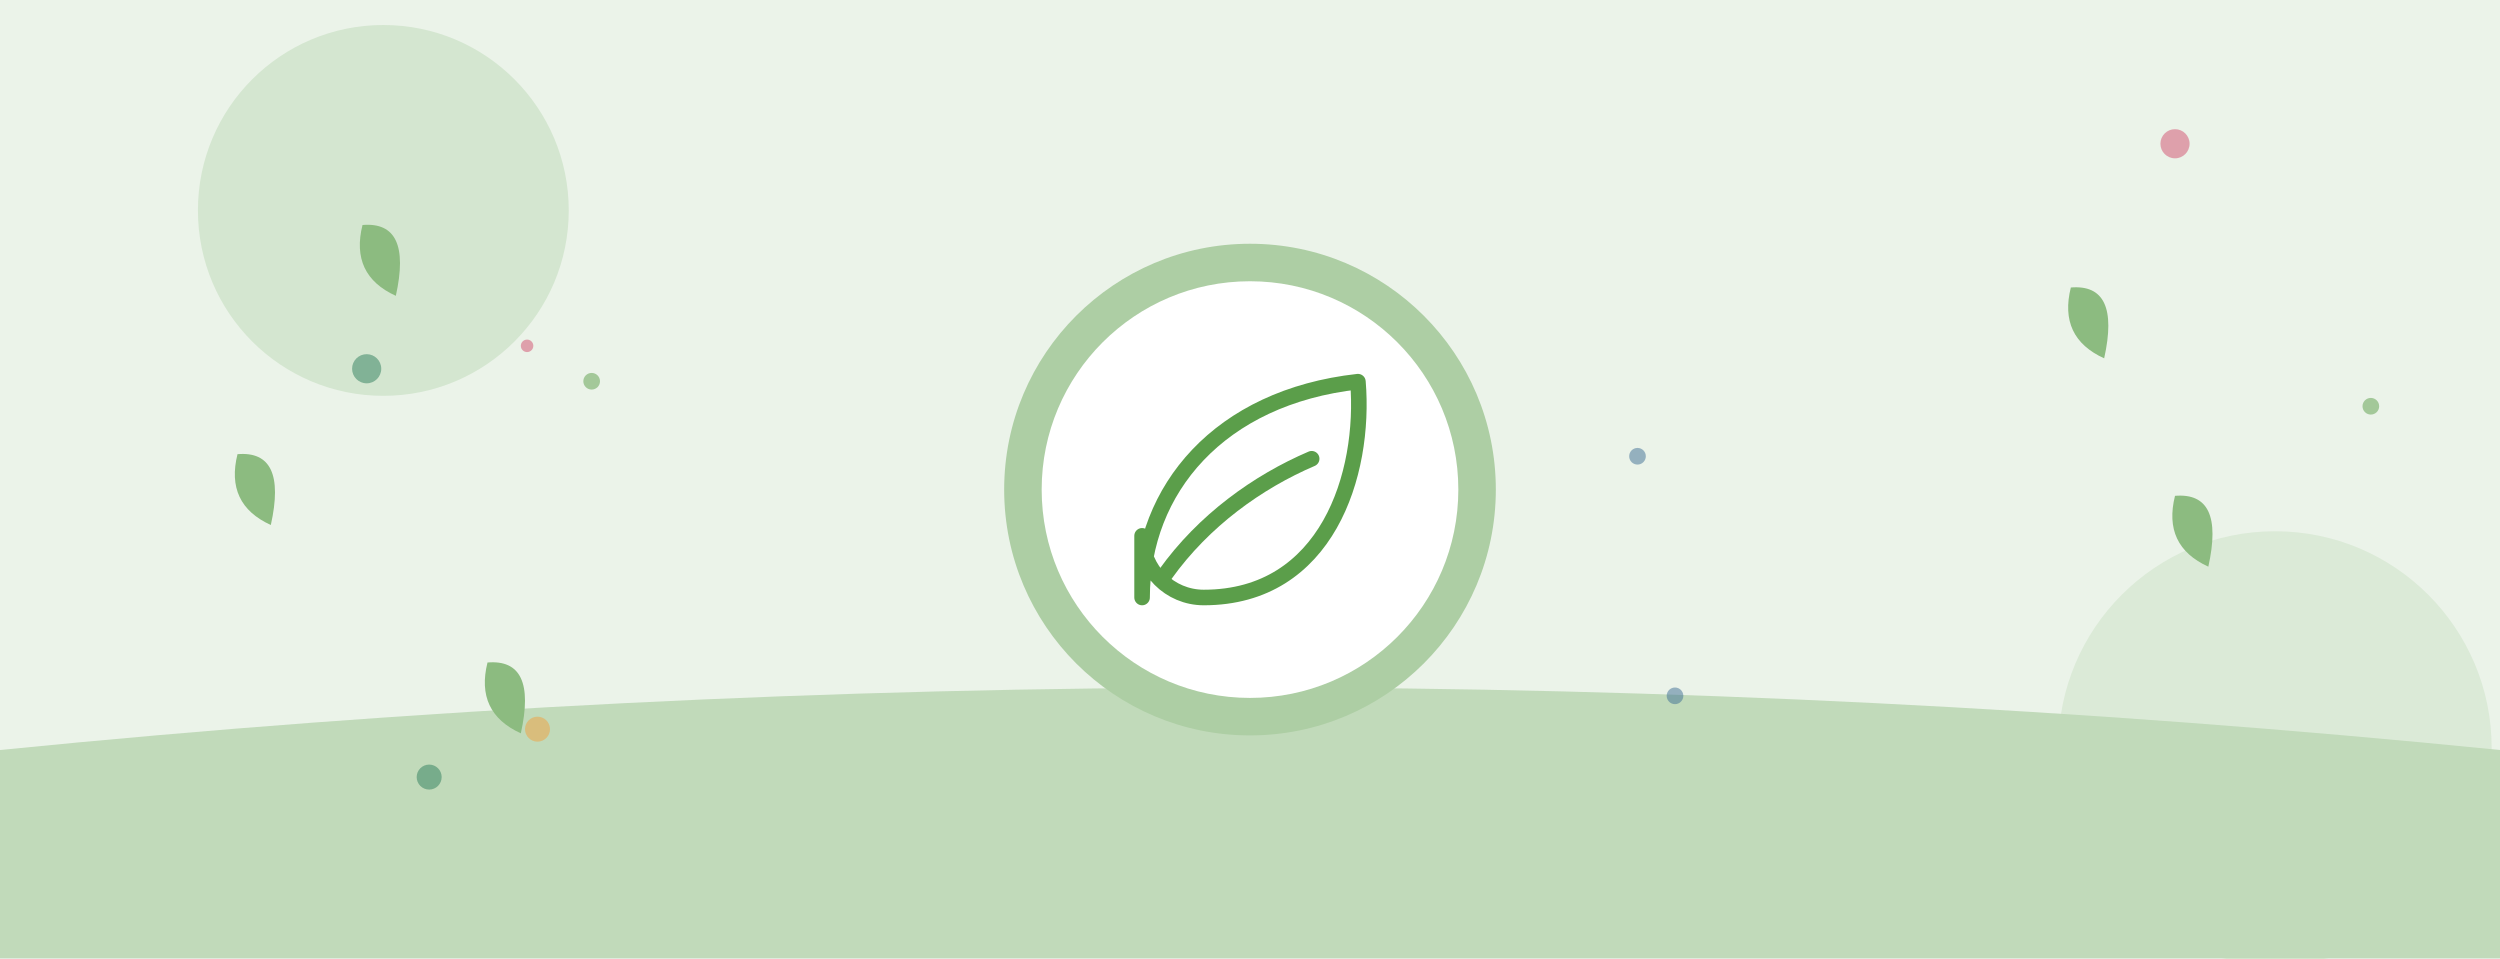
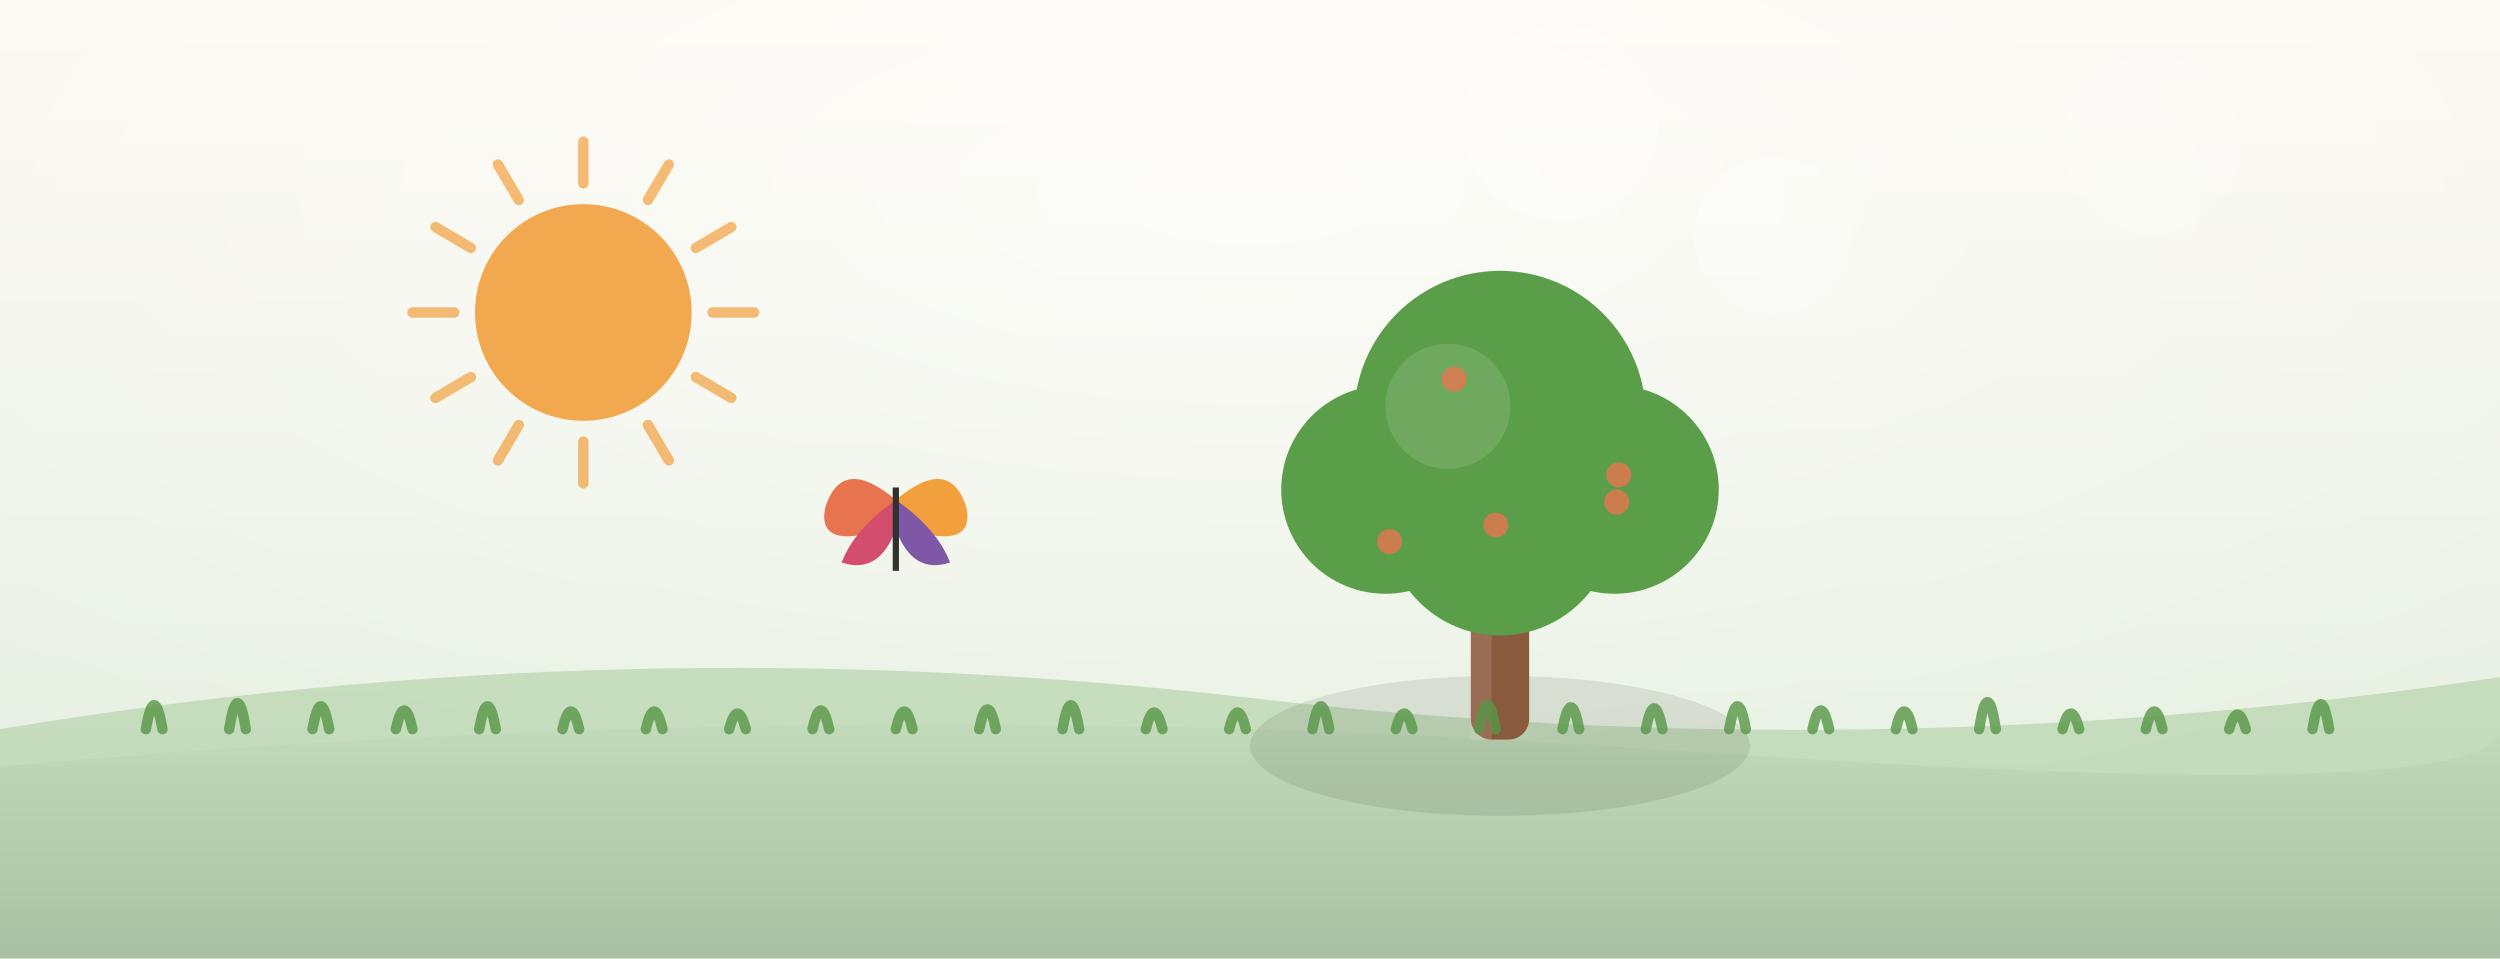
<svg xmlns="http://www.w3.org/2000/svg" viewBox="0 0 1200 460">
-   <rect width="1200" height="460" rx="0" fill="#ebf3e9" />
-   <circle cx="184" cy="101" r="89" fill="#d4e6d0" />
-   <circle cx="1092" cy="359" r="104" fill="#dbead7" />
-   <path d="M0 460 L0 360 Q 600.0 300 1200 360 L1200 460 Z" fill="#c1daba" />
-   <path d="M1060 272q-22 -10 -16 -34 24 -2 16 34z" fill="#8cbb80" />
-   <path d="M130 252q-22 -10 -16 -34 24 -2 16 34z" fill="#8cbb80" />
-   <path d="M1010 172q-22 -10 -16 -34 24 -2 16 34z" fill="#8cbb80" />
-   <path d="M190 142q-22 -10 -16 -34 24 -2 16 34z" fill="#8cbb80" />
-   <path d="M250 352q-22 -10 -16 -34 24 -2 16 34z" fill="#8cbb80" />
-   <circle cx="1044" cy="69" r="7" fill="#D24D6E" opacity=".5" />
-   <circle cx="676" cy="307" r="4" fill="#3E6E94" opacity=".5" />
-   <circle cx="284" cy="183" r="4" fill="#5B9E4A" opacity=".5" />
-   <circle cx="804" cy="334" r="4" fill="#3E6E94" opacity=".5" />
-   <circle cx="258" cy="350" r="6" fill="#F2A03D" opacity=".5" />
-   <circle cx="1138" cy="195" r="4" fill="#5B9E4A" opacity=".5" />
-   <circle cx="253" cy="166" r="3" fill="#D24D6E" opacity=".5" />
-   <circle cx="176" cy="177" r="7" fill="#2E7D5B" opacity=".5" />
-   <circle cx="786" cy="219" r="4" fill="#3E6E94" opacity=".5" />
-   <circle cx="206" cy="373" r="6" fill="#2E7D5B" opacity=".5" />
-   <circle cx="600" cy="235" r="118" fill="#adcea4" />
-   <circle cx="600" cy="235" r="100" fill="#fff" />
-   <g transform="translate(511.2 146.2) scale(7.4)" fill="none" stroke="#5B9E4A" stroke-width="1.01" stroke-linecap="round" stroke-linejoin="round" color="#5B9E4A">
-     <path d="M5 19c0-7 5-13 14-14 .5 6-2 14-10 14a4 4 0 0 1-4-4Z" />
-     <path d="M6.5 17.5C9 14 12.5 11.5 16 10" />
+   <defs>
+     <linearGradient id="sky" x1="0" y1="0" x2="0" y2="1">
+       <stop offset="0" stop-color="#FCF8F1" />
+       <stop offset="1" stop-color="#e1eede" />
+     </linearGradient>
+     <linearGradient id="grd" x1="0" y1="0" x2="0" y2="1">
+       <stop offset="0" stop-color="#c1daba" />
+       <stop offset="1" stop-color="#aac0a4" />
+     </linearGradient>
+     <radialGradient id="glow" cx="0.5" cy="0.2" r="0.7">
+       <stop offset="0" stop-color="#ffffff" stop-opacity="0.6" />
+       <stop offset="1" stop-color="#ffffff" stop-opacity="0" />
+     </radialGradient>
+   </defs>
+   <rect width="1200" height="460" fill="url(#sky)" />
+   <rect width="1200" height="460" fill="url(#glow)" />
+   <circle cx="851" cy="113" r="38" fill="#ffffff" opacity="0.18" />
+   <circle cx="749" cy="59" r="47" fill="#ffffff" opacity="0.18" />
+   <circle cx="1033" cy="69" r="43" fill="#ffffff" opacity="0.18" />
+   <path d="M0 350 Q300 300 600 335 T1200 325 L1200 460 L0 460 Z" fill="#adcea4" opacity=".6" />
+   <path d="M0 368 Q400 332 800 360 T1200 350 L1200 460 L0 460 Z" fill="url(#grd)" />
+   <circle cx="280" cy="150" r="52" fill="#F2A03D" opacity=".9" />
+   <line x1="342" y1="150" x2="362" y2="150" stroke="#F2A03D" stroke-width="5" stroke-linecap="round" opacity=".7" />
+   <line x1="334" y1="181" x2="351" y2="191" stroke="#F2A03D" stroke-width="5" stroke-linecap="round" opacity=".7" />
+   <line x1="311" y1="204" x2="321" y2="221" stroke="#F2A03D" stroke-width="5" stroke-linecap="round" opacity=".7" />
+   <line x1="280" y1="212" x2="280" y2="232" stroke="#F2A03D" stroke-width="5" stroke-linecap="round" opacity=".7" />
+   <line x1="249" y1="204" x2="239" y2="221" stroke="#F2A03D" stroke-width="5" stroke-linecap="round" opacity=".7" />
+   <line x1="226" y1="181" x2="209" y2="191" stroke="#F2A03D" stroke-width="5" stroke-linecap="round" opacity=".7" />
+   <line x1="218" y1="150" x2="198" y2="150" stroke="#F2A03D" stroke-width="5" stroke-linecap="round" opacity=".7" />
+   <line x1="226" y1="119" x2="209" y2="109" stroke="#F2A03D" stroke-width="5" stroke-linecap="round" opacity=".7" />
+   <line x1="249" y1="96" x2="239" y2="79" stroke="#F2A03D" stroke-width="5" stroke-linecap="round" opacity=".7" />
+   <line x1="280" y1="88" x2="280" y2="68" stroke="#F2A03D" stroke-width="5" stroke-linecap="round" opacity=".7" />
+   <line x1="311" y1="96" x2="321" y2="79" stroke="#F2A03D" stroke-width="5" stroke-linecap="round" opacity=".7" />
+   <line x1="334" y1="119" x2="351" y2="109" stroke="#F2A03D" stroke-width="5" stroke-linecap="round" opacity=".7" />
+   <ellipse cx="720" cy="358" rx="120" ry="33.6" fill="#1b1a18" opacity="0.10" />
+   <rect x="706" y="250" width="28" height="105" rx="10" fill="#8a5a3c" />
+   <rect x="706" y="250" width="10" height="105" fill="#ffffff" opacity=".12" />
+   <circle cx="720" cy="200" r="70" fill="#5b9e4a" />
+   <circle cx="665" cy="235" r="50" fill="#5b9e4a" />
+   <circle cx="775" cy="235" r="50" fill="#5b9e4a" />
+   <circle cx="720" cy="250" r="55" fill="#5b9e4a" />
+   <circle cx="695" cy="195" r="30" fill="#ffffff" opacity=".12" />
+   <circle cx="698" cy="182" r="6" fill="#E8744F" opacity=".8" />
+   <circle cx="777" cy="228" r="6" fill="#E8744F" opacity=".8" />
+   <circle cx="718" cy="252" r="6" fill="#E8744F" opacity=".8" />
+   <circle cx="776" cy="241" r="6" fill="#E8744F" opacity=".8" />
+   <circle cx="667" cy="260" r="6" fill="#E8744F" opacity=".8" />
+   <g transform="translate(430 240)">
+     <path d="M0 0 q-26 -22 -34 4 q-4 22 34 8 Z" fill="#E8744F" />
+     <path d="M0 0 q26 -22 34 4 q4 22 -34 8 Z" fill="#F2A03D" />
+     <path d="M0 0 q-20 14 -26 30 q18 6 26 -16 Z" fill="#D24D6E" />
+     <path d="M0 0 q20 14 26 30 q-18 6 -26 -16 Z" fill="#7E57A6" />
+     <line x1="0" y1="-6" x2="0" y2="34" stroke="#33312e" stroke-width="3" />
  </g>
+   <path d="M70 350 q4 -23 8 0" stroke="#569646" stroke-width="5" fill="none" stroke-linecap="round" opacity=".8" />
+   <path d="M110 350 q4 -25 8 0" stroke="#569646" stroke-width="5" fill="none" stroke-linecap="round" opacity=".8" />
+   <path d="M150 350 q4 -22 8 0" stroke="#569646" stroke-width="5" fill="none" stroke-linecap="round" opacity=".8" />
+   <path d="M190 350 q4 -18 8 0" stroke="#569646" stroke-width="5" fill="none" stroke-linecap="round" opacity=".8" />
+   <path d="M230 350 q4 -22 8 0" stroke="#569646" stroke-width="5" fill="none" stroke-linecap="round" opacity=".8" />
+   <path d="M270 350 q4 -17 8 0" stroke="#569646" stroke-width="5" fill="none" stroke-linecap="round" opacity=".8" />
+   <path d="M310 350 q4 -17 8 0" stroke="#569646" stroke-width="5" fill="none" stroke-linecap="round" opacity=".8" />
+   <path d="M350 350 q4 -15 8 0" stroke="#569646" stroke-width="5" fill="none" stroke-linecap="round" opacity=".8" />
+   <path d="M390 350 q4 -18 8 0" stroke="#569646" stroke-width="5" fill="none" stroke-linecap="round" opacity=".8" />
+   <path d="M430 350 q4 -17 8 0" stroke="#569646" stroke-width="5" fill="none" stroke-linecap="round" opacity=".8" />
+   <path d="M470 350 q4 -19 8 0" stroke="#569646" stroke-width="5" fill="none" stroke-linecap="round" opacity=".8" />
+   <path d="M510 350 q4 -23 8 0" stroke="#569646" stroke-width="5" fill="none" stroke-linecap="round" opacity=".8" />
+   <path d="M550 350 q4 -16 8 0" stroke="#569646" stroke-width="5" fill="none" stroke-linecap="round" opacity=".8" />
+   <path d="M590 350 q4 -16 8 0" stroke="#569646" stroke-width="5" fill="none" stroke-linecap="round" opacity=".8" />
+   <path d="M630 350 q4 -22 8 0" stroke="#569646" stroke-width="5" fill="none" stroke-linecap="round" opacity=".8" />
+   <path d="M670 350 q4 -15 8 0" stroke="#569646" stroke-width="5" fill="none" stroke-linecap="round" opacity=".8" />
+   <path d="M710 350 q4 -23 8 0" stroke="#569646" stroke-width="5" fill="none" stroke-linecap="round" opacity=".8" />
+   <path d="M750 350 q4 -21 8 0" stroke="#569646" stroke-width="5" fill="none" stroke-linecap="round" opacity=".8" />
+   <path d="M790 350 q4 -20 8 0" stroke="#569646" stroke-width="5" fill="none" stroke-linecap="round" opacity=".8" />
+   <path d="M830 350 q4 -22 8 0" stroke="#569646" stroke-width="5" fill="none" stroke-linecap="round" opacity=".8" />
+   <path d="M870 350 q4 -18 8 0" stroke="#569646" stroke-width="5" fill="none" stroke-linecap="round" opacity=".8" />
+   <path d="M910 350 q4 -17 8 0" stroke="#569646" stroke-width="5" fill="none" stroke-linecap="round" opacity=".8" />
+   <path d="M950 350 q4 -26 8 0" stroke="#569646" stroke-width="5" fill="none" stroke-linecap="round" opacity=".8" />
+   <path d="M990 350 q4 -15 8 0" stroke="#569646" stroke-width="5" fill="none" stroke-linecap="round" opacity=".8" />
+   <path d="M1030 350 q4 -17 8 0" stroke="#569646" stroke-width="5" fill="none" stroke-linecap="round" opacity=".8" />
+   <path d="M1070 350 q4 -14 8 0" stroke="#569646" stroke-width="5" fill="none" stroke-linecap="round" opacity=".8" />
+   <path d="M1110 350 q4 -24 8 0" stroke="#569646" stroke-width="5" fill="none" stroke-linecap="round" opacity=".8" />
</svg>
